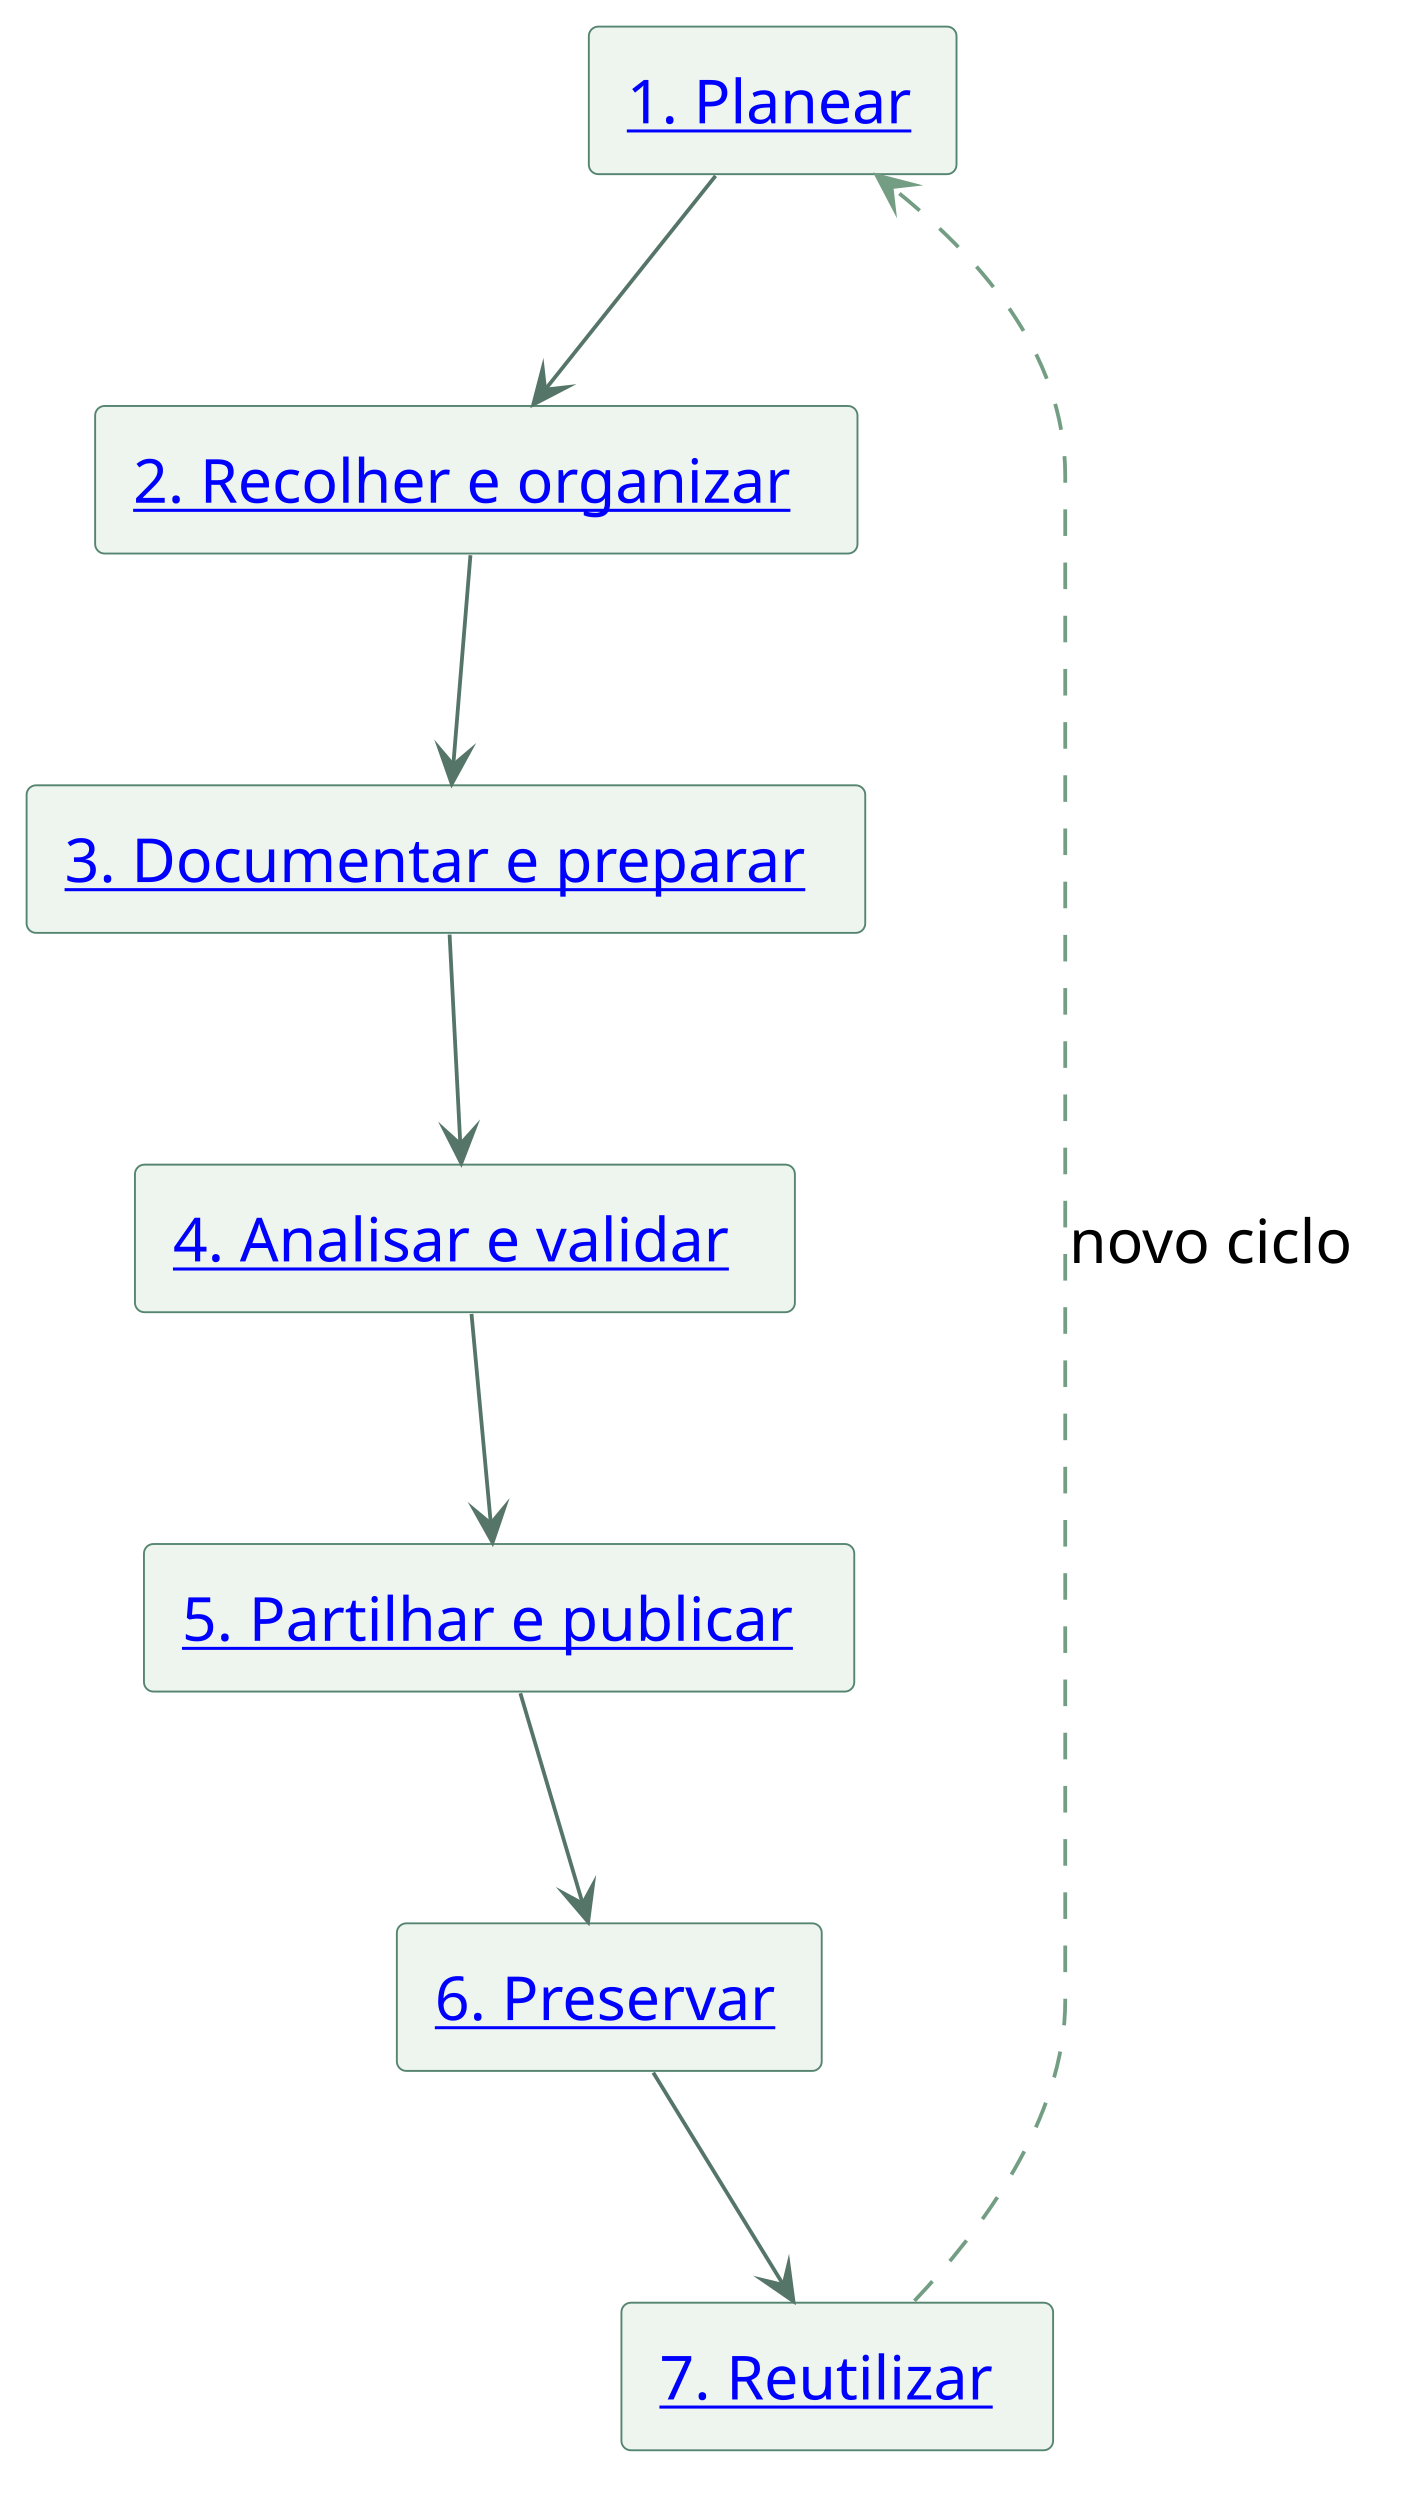
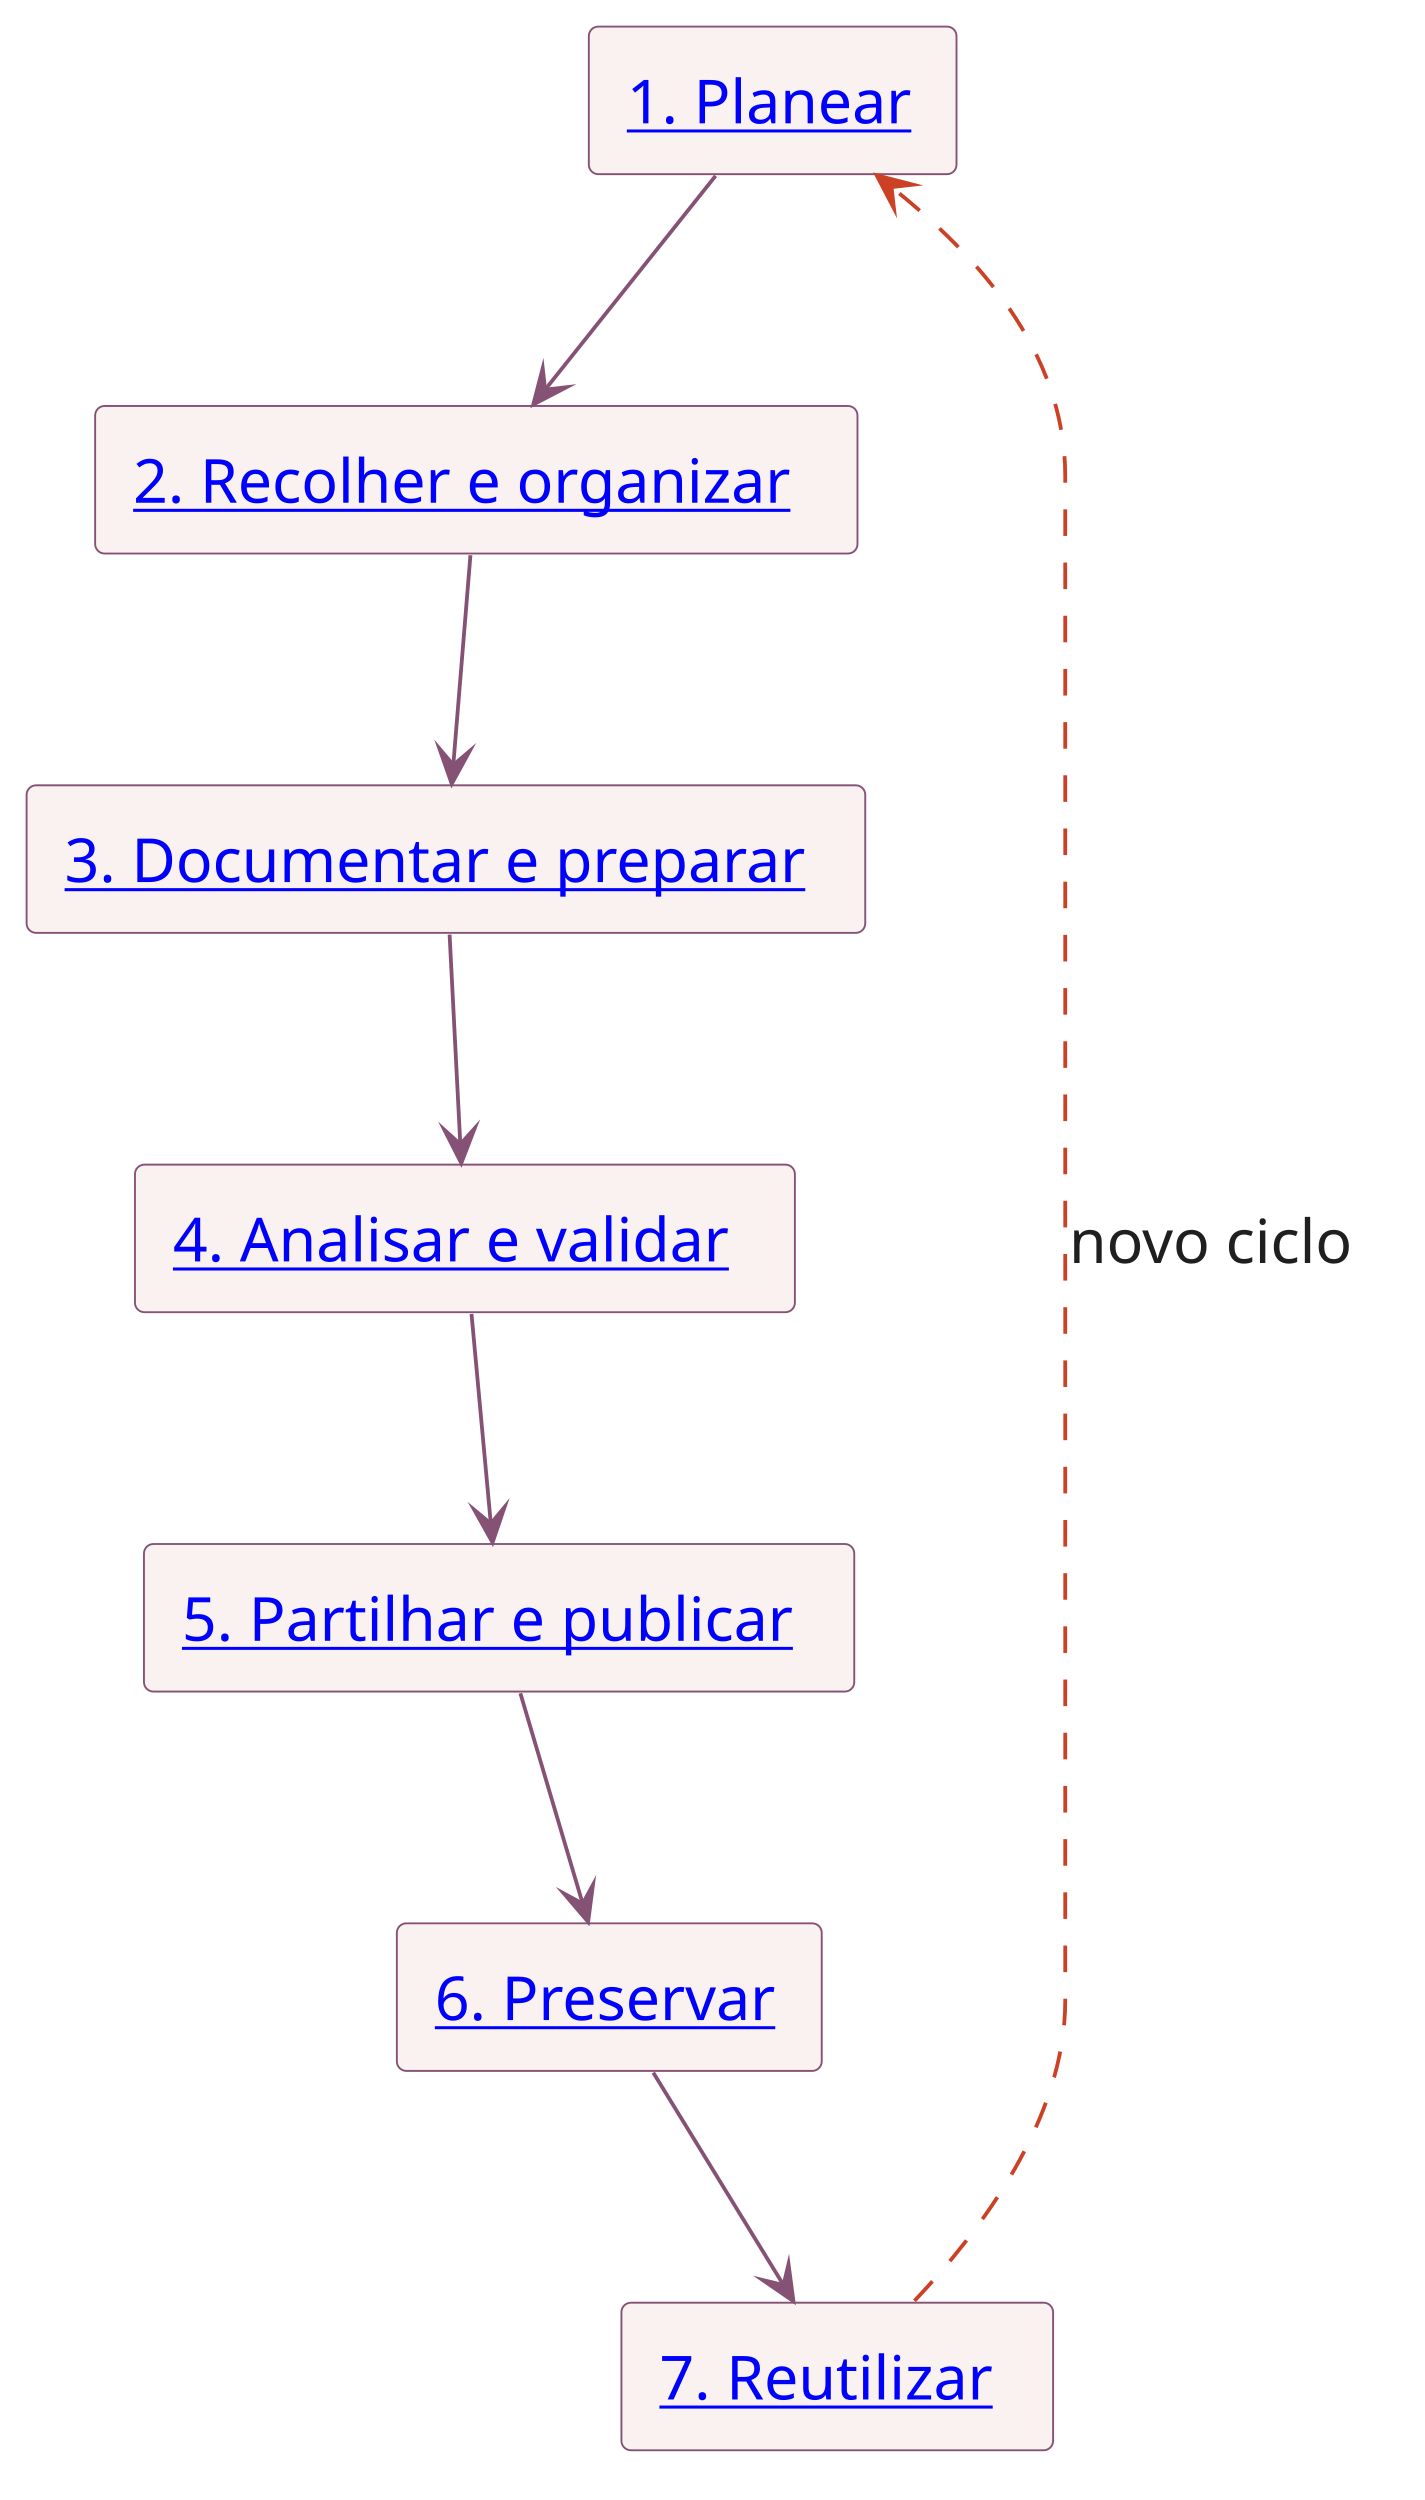
<svg xmlns="http://www.w3.org/2000/svg" xmlns:xlink="http://www.w3.org/1999/xlink" version="1.1" data-diagram-type="DESCRIPTION" style="width:375px;height:658px;background:#FFFFFF;" width="375px" height="658px" viewBox="0 0 375 658" zoomAndPan="magnify" preserveAspectRatio="none" contentStyleType="text/css">
  <defs />
  <g font-family="sans-serif" lengthAdjust="spacing">
-     <g class="entity" data-qualified-name="N0" id="ent0001" data-source-line="9">
-       <rect x="154.98" y="7" width="96.773" height="38.844" fill="#EEF5EF" style="stroke:#558570;stroke-width:0.5;" rx="2.5" ry="2.5" />
+     <g class="entity" data-qualified-name="N0" id="ent0001" data-source-line="10">
+       <rect x="154.98" y="7" width="96.773" height="38.844" fill="#FAF2F0" style="stroke:#855275;stroke-width:0.5;" rx="2.5" ry="2.5" />
      <a target="_top" href="../fases-dados/planear.html" xlink:href="../fases-dados/planear.html" xlink:type="simple" xlink:actuate="onRequest" xlink:show="new" title="fases-dados/planear.html" xlink:title="fases-dados/planear.html">
        <text x="164.98" y="32.469" fill="#00F" font-size="16" textLength="76.773" text-decoration="underline">1. Planear</text>
      </a>
    </g>
-     <g class="entity" data-qualified-name="N1" id="ent0002" data-source-line="10">
-       <rect x="25.04" y="106.85" width="200.648" height="38.844" fill="#EEF5EF" style="stroke:#558570;stroke-width:0.5;" rx="2.5" ry="2.5" />
+     <g class="entity" data-qualified-name="N1" id="ent0002" data-source-line="11">
+       <rect x="25.04" y="106.85" width="200.648" height="38.844" fill="#FAF2F0" style="stroke:#855275;stroke-width:0.5;" rx="2.5" ry="2.5" />
      <a target="_top" href="../fases-dados/recolher.html" xlink:href="../fases-dados/recolher.html" xlink:type="simple" xlink:actuate="onRequest" xlink:show="new" title="fases-dados/recolher.html" xlink:title="fases-dados/recolher.html">
        <text x="35.04" y="132.319" fill="#00F" font-size="16" textLength="180.648" text-decoration="underline">2. Recolher e organizar</text>
      </a>
    </g>
-     <g class="entity" data-qualified-name="N2" id="ent0003" data-source-line="11">
-       <rect x="7" y="206.69" width="220.734" height="38.844" fill="#EEF5EF" style="stroke:#558570;stroke-width:0.5;" rx="2.5" ry="2.5" />
+     <g class="entity" data-qualified-name="N2" id="ent0003" data-source-line="12">
+       <rect x="7" y="206.69" width="220.734" height="38.844" fill="#FAF2F0" style="stroke:#855275;stroke-width:0.5;" rx="2.5" ry="2.5" />
      <a target="_top" href="../fases-dados/documentar.html" xlink:href="../fases-dados/documentar.html" xlink:type="simple" xlink:actuate="onRequest" xlink:show="new" title="fases-dados/documentar.html" xlink:title="fases-dados/documentar.html">
        <text x="17" y="232.159" fill="#00F" font-size="16" textLength="200.734" text-decoration="underline">3. Documentar e preparar</text>
      </a>
    </g>
-     <g class="entity" data-qualified-name="N3" id="ent0004" data-source-line="12">
-       <rect x="35.52" y="306.53" width="173.695" height="38.844" fill="#EEF5EF" style="stroke:#558570;stroke-width:0.5;" rx="2.5" ry="2.5" />
+     <g class="entity" data-qualified-name="N3" id="ent0004" data-source-line="13">
+       <rect x="35.52" y="306.53" width="173.695" height="38.844" fill="#FAF2F0" style="stroke:#855275;stroke-width:0.5;" rx="2.5" ry="2.5" />
      <a target="_top" href="../fases-dados/analisar.html" xlink:href="../fases-dados/analisar.html" xlink:type="simple" xlink:actuate="onRequest" xlink:show="new" title="fases-dados/analisar.html" xlink:title="fases-dados/analisar.html">
        <text x="45.52" y="331.999" fill="#00F" font-size="16" textLength="153.695" text-decoration="underline">4. Analisar e validar</text>
      </a>
    </g>
-     <g class="entity" data-qualified-name="N4" id="ent0005" data-source-line="13">
-       <rect x="37.89" y="406.38" width="186.953" height="38.844" fill="#EEF5EF" style="stroke:#558570;stroke-width:0.5;" rx="2.5" ry="2.5" />
+     <g class="entity" data-qualified-name="N4" id="ent0005" data-source-line="14">
+       <rect x="37.89" y="406.38" width="186.953" height="38.844" fill="#FAF2F0" style="stroke:#855275;stroke-width:0.5;" rx="2.5" ry="2.5" />
      <a target="_top" href="../fases-dados/publicar.html" xlink:href="../fases-dados/publicar.html" xlink:type="simple" xlink:actuate="onRequest" xlink:show="new" title="fases-dados/publicar.html" xlink:title="fases-dados/publicar.html">
        <text x="47.89" y="431.849" fill="#00F" font-size="16" textLength="166.953" text-decoration="underline">5. Partilhar e publicar</text>
      </a>
    </g>
-     <g class="entity" data-qualified-name="N5" id="ent0006" data-source-line="14">
-       <rect x="104.45" y="506.22" width="111.828" height="38.844" fill="#EEF5EF" style="stroke:#558570;stroke-width:0.5;" rx="2.5" ry="2.5" />
+     <g class="entity" data-qualified-name="N5" id="ent0006" data-source-line="15">
+       <rect x="104.45" y="506.22" width="111.828" height="38.844" fill="#FAF2F0" style="stroke:#855275;stroke-width:0.5;" rx="2.5" ry="2.5" />
      <a target="_top" href="../fases-dados/preservar.html" xlink:href="../fases-dados/preservar.html" xlink:type="simple" xlink:actuate="onRequest" xlink:show="new" title="fases-dados/preservar.html" xlink:title="fases-dados/preservar.html">
        <text x="114.45" y="531.689" fill="#00F" font-size="16" textLength="91.828" text-decoration="underline">6. Preservar</text>
      </a>
    </g>
-     <g class="entity" data-qualified-name="N6" id="ent0007" data-source-line="15">
-       <rect x="163.56" y="606.07" width="113.617" height="38.844" fill="#EEF5EF" style="stroke:#558570;stroke-width:0.5;" rx="2.5" ry="2.5" />
+     <g class="entity" data-qualified-name="N6" id="ent0007" data-source-line="16">
+       <rect x="163.56" y="606.07" width="113.617" height="38.844" fill="#FAF2F0" style="stroke:#855275;stroke-width:0.5;" rx="2.5" ry="2.5" />
      <a target="_top" href="../fases-dados/reutilizar.html" xlink:href="../fases-dados/reutilizar.html" xlink:type="simple" xlink:actuate="onRequest" xlink:show="new" title="fases-dados/reutilizar.html" xlink:title="fases-dados/reutilizar.html">
        <text x="173.56" y="631.539" fill="#00F" font-size="16" textLength="93.617" text-decoration="underline">7. Reutilizar</text>
      </a>
    </g>
-     <g class="link" data-entity-1="ent0001" data-entity-2="ent0002" id="lnk8" data-source-line="16" data-link-type="dependency">
-       <path d="M188.33,46.29 C174.52,63.62 157.277,85.24 143.477,102.55" style="stroke:#557568;stroke-width:1;" fill="none" id="N0-to-N1" />
-       <polygon points="140.36,106.46,149.098,101.916,143.477,102.55,142.843,96.929,140.36,106.46" fill="#557568" style="stroke:#557568;stroke-width:1;stroke-linejoin:miter;stroke-miterlimit:10;" />
+     <g class="link" data-entity-1="ent0001" data-entity-2="ent0002" id="lnk8" data-source-line="17" data-link-type="dependency">
+       <path d="M188.33,46.29 C174.52,63.62 157.277,85.24 143.477,102.55" style="stroke:#855275;stroke-width:1;" fill="none" id="N0-to-N1" />
+       <polygon points="140.36,106.46,149.098,101.916,143.477,102.55,142.843,96.929,140.36,106.46" fill="#855275" style="stroke:#855275;stroke-width:1;stroke-linejoin:miter;stroke-miterlimit:10;" />
    </g>
-     <g class="link" data-entity-1="ent0002" data-entity-2="ent0003" id="lnk9" data-source-line="17" data-link-type="dependency">
-       <path d="M123.82,146.13 C122.41,163.46 120.729,184.017 119.309,201.327" style="stroke:#557568;stroke-width:1;" fill="none" id="N1-to-N2" />
-       <polygon points="118.9,206.31,123.622,197.667,119.309,201.327,115.649,197.013,118.9,206.31" fill="#557568" style="stroke:#557568;stroke-width:1;stroke-linejoin:miter;stroke-miterlimit:10;" />
+     <g class="link" data-entity-1="ent0002" data-entity-2="ent0003" id="lnk9" data-source-line="18" data-link-type="dependency">
+       <path d="M123.82,146.13 C122.41,163.46 120.729,184.017 119.309,201.327" style="stroke:#855275;stroke-width:1;" fill="none" id="N1-to-N2" />
+       <polygon points="118.9,206.31,123.622,197.667,119.309,201.327,115.649,197.013,118.9,206.31" fill="#855275" style="stroke:#855275;stroke-width:1;stroke-linejoin:miter;stroke-miterlimit:10;" />
    </g>
-     <g class="link" data-entity-1="ent0003" data-entity-2="ent0004" id="lnk10" data-source-line="18" data-link-type="dependency">
-       <path d="M118.33,245.98 C119.22,263.3 120.263,283.847 121.153,301.157" style="stroke:#557568;stroke-width:1;" fill="none" id="N2-to-N3" />
-       <polygon points="121.41,306.15,124.943,296.956,121.153,301.157,116.953,297.367,121.41,306.15" fill="#557568" style="stroke:#557568;stroke-width:1;stroke-linejoin:miter;stroke-miterlimit:10;" />
+     <g class="link" data-entity-1="ent0003" data-entity-2="ent0004" id="lnk10" data-source-line="19" data-link-type="dependency">
+       <path d="M118.33,245.98 C119.22,263.3 120.263,283.847 121.153,301.157" style="stroke:#855275;stroke-width:1;" fill="none" id="N2-to-N3" />
+       <polygon points="121.41,306.15,124.943,296.956,121.153,301.157,116.953,297.367,121.41,306.15" fill="#855275" style="stroke:#855275;stroke-width:1;stroke-linejoin:miter;stroke-miterlimit:10;" />
    </g>
-     <g class="link" data-entity-1="ent0004" data-entity-2="ent0005" id="lnk11" data-source-line="19" data-link-type="dependency">
-       <path d="M124.1,345.82 C125.7,363.15 127.592,383.711 129.182,401.011" style="stroke:#557568;stroke-width:1;" fill="none" id="N3-to-N4" />
-       <polygon points="129.64,405.99,132.8,396.662,129.182,401.011,124.833,397.394,129.64,405.99" fill="#557568" style="stroke:#557568;stroke-width:1;stroke-linejoin:miter;stroke-miterlimit:10;" />
+     <g class="link" data-entity-1="ent0004" data-entity-2="ent0005" id="lnk11" data-source-line="20" data-link-type="dependency">
+       <path d="M124.1,345.82 C125.7,363.15 127.592,383.711 129.182,401.011" style="stroke:#855275;stroke-width:1;" fill="none" id="N3-to-N4" />
+       <polygon points="129.64,405.99,132.8,396.662,129.182,401.011,124.833,397.394,129.64,405.99" fill="#855275" style="stroke:#855275;stroke-width:1;stroke-linejoin:miter;stroke-miterlimit:10;" />
    </g>
-     <g class="link" data-entity-1="ent0005" data-entity-2="ent0006" id="lnk12" data-source-line="20" data-link-type="dependency">
-       <path d="M136.96,445.67 C142.09,462.99 148.239,483.736 153.369,501.046" style="stroke:#557568;stroke-width:1;" fill="none" id="N4-to-N5" />
-       <polygon points="154.79,505.84,156.068,496.074,153.369,501.046,148.398,498.348,154.79,505.84" fill="#557568" style="stroke:#557568;stroke-width:1;stroke-linejoin:miter;stroke-miterlimit:10;" />
+     <g class="link" data-entity-1="ent0005" data-entity-2="ent0006" id="lnk12" data-source-line="21" data-link-type="dependency">
+       <path d="M136.96,445.67 C142.09,462.99 148.239,483.736 153.369,501.046" style="stroke:#855275;stroke-width:1;" fill="none" id="N4-to-N5" />
+       <polygon points="154.79,505.84,156.068,496.074,153.369,501.046,148.398,498.348,154.79,505.84" fill="#855275" style="stroke:#855275;stroke-width:1;stroke-linejoin:miter;stroke-miterlimit:10;" />
    </g>
-     <g class="link" data-entity-1="ent0006" data-entity-2="ent0007" id="lnk13" data-source-line="21" data-link-type="dependency">
-       <path d="M171.94,545.51 C182.56,562.84 195.607,584.107 206.217,601.417" style="stroke:#557568;stroke-width:1;" fill="none" id="N5-to-N6" />
-       <polygon points="208.83,605.68,207.537,595.916,206.217,601.417,200.716,600.097,208.83,605.68" fill="#557568" style="stroke:#557568;stroke-width:1;stroke-linejoin:miter;stroke-miterlimit:10;" />
+     <g class="link" data-entity-1="ent0006" data-entity-2="ent0007" id="lnk13" data-source-line="22" data-link-type="dependency">
+       <path d="M171.94,545.51 C182.56,562.84 195.607,584.107 206.217,601.417" style="stroke:#855275;stroke-width:1;" fill="none" id="N5-to-N6" />
+       <polygon points="208.83,605.68,207.537,595.916,206.217,601.417,200.716,600.097,208.83,605.68" fill="#855275" style="stroke:#855275;stroke-width:1;stroke-linejoin:miter;stroke-miterlimit:10;" />
    </g>
-     <g class="link" data-entity-1="ent0007" data-entity-2="ent0001" id="lnk14" data-source-line="22" data-link-type="dependency">
-       <path d="M240.68,605.59 C258.09,587.26 280.37,557.73 280.37,526.64 C280.37,125.27 280.37,125.27 280.37,125.27 C280.37,92.2 256.776,66.819 234.646,49.249" style="stroke:#739E83;stroke-width:1;stroke-dasharray:7,7;" fill="none" id="N6-to-N0" />
-       <polygon points="230.73,46.14,235.291,54.869,234.646,49.249,240.266,48.603,230.73,46.14" fill="#739E83" style="stroke:#739E83;stroke-width:1;stroke-linejoin:miter;stroke-miterlimit:10;" />
-       <text x="281.37" y="332.429" fill="#000" font-size="16" textLength="78.398">novo ciclo</text>
+     <g class="link" data-entity-1="ent0007" data-entity-2="ent0001" id="lnk14" data-source-line="23" data-link-type="dependency">
+       <path d="M240.68,605.59 C258.09,587.26 280.37,557.73 280.37,526.64 C280.37,125.27 280.37,125.27 280.37,125.27 C280.37,92.2 256.776,66.819 234.646,49.249" style="stroke:#CC4125;stroke-width:1;stroke-dasharray:7,7;" fill="none" id="N6-to-N0" />
+       <polygon points="230.73,46.14,235.291,54.869,234.646,49.249,240.266,48.603,230.73,46.14" fill="#CC4125" style="stroke:#CC4125;stroke-width:1;stroke-linejoin:miter;stroke-miterlimit:10;" />
+       <text x="281.37" y="332.429" fill="#1F1F1F" font-size="16" textLength="78.398">novo ciclo</text>
    </g>
  </g>
</svg>
